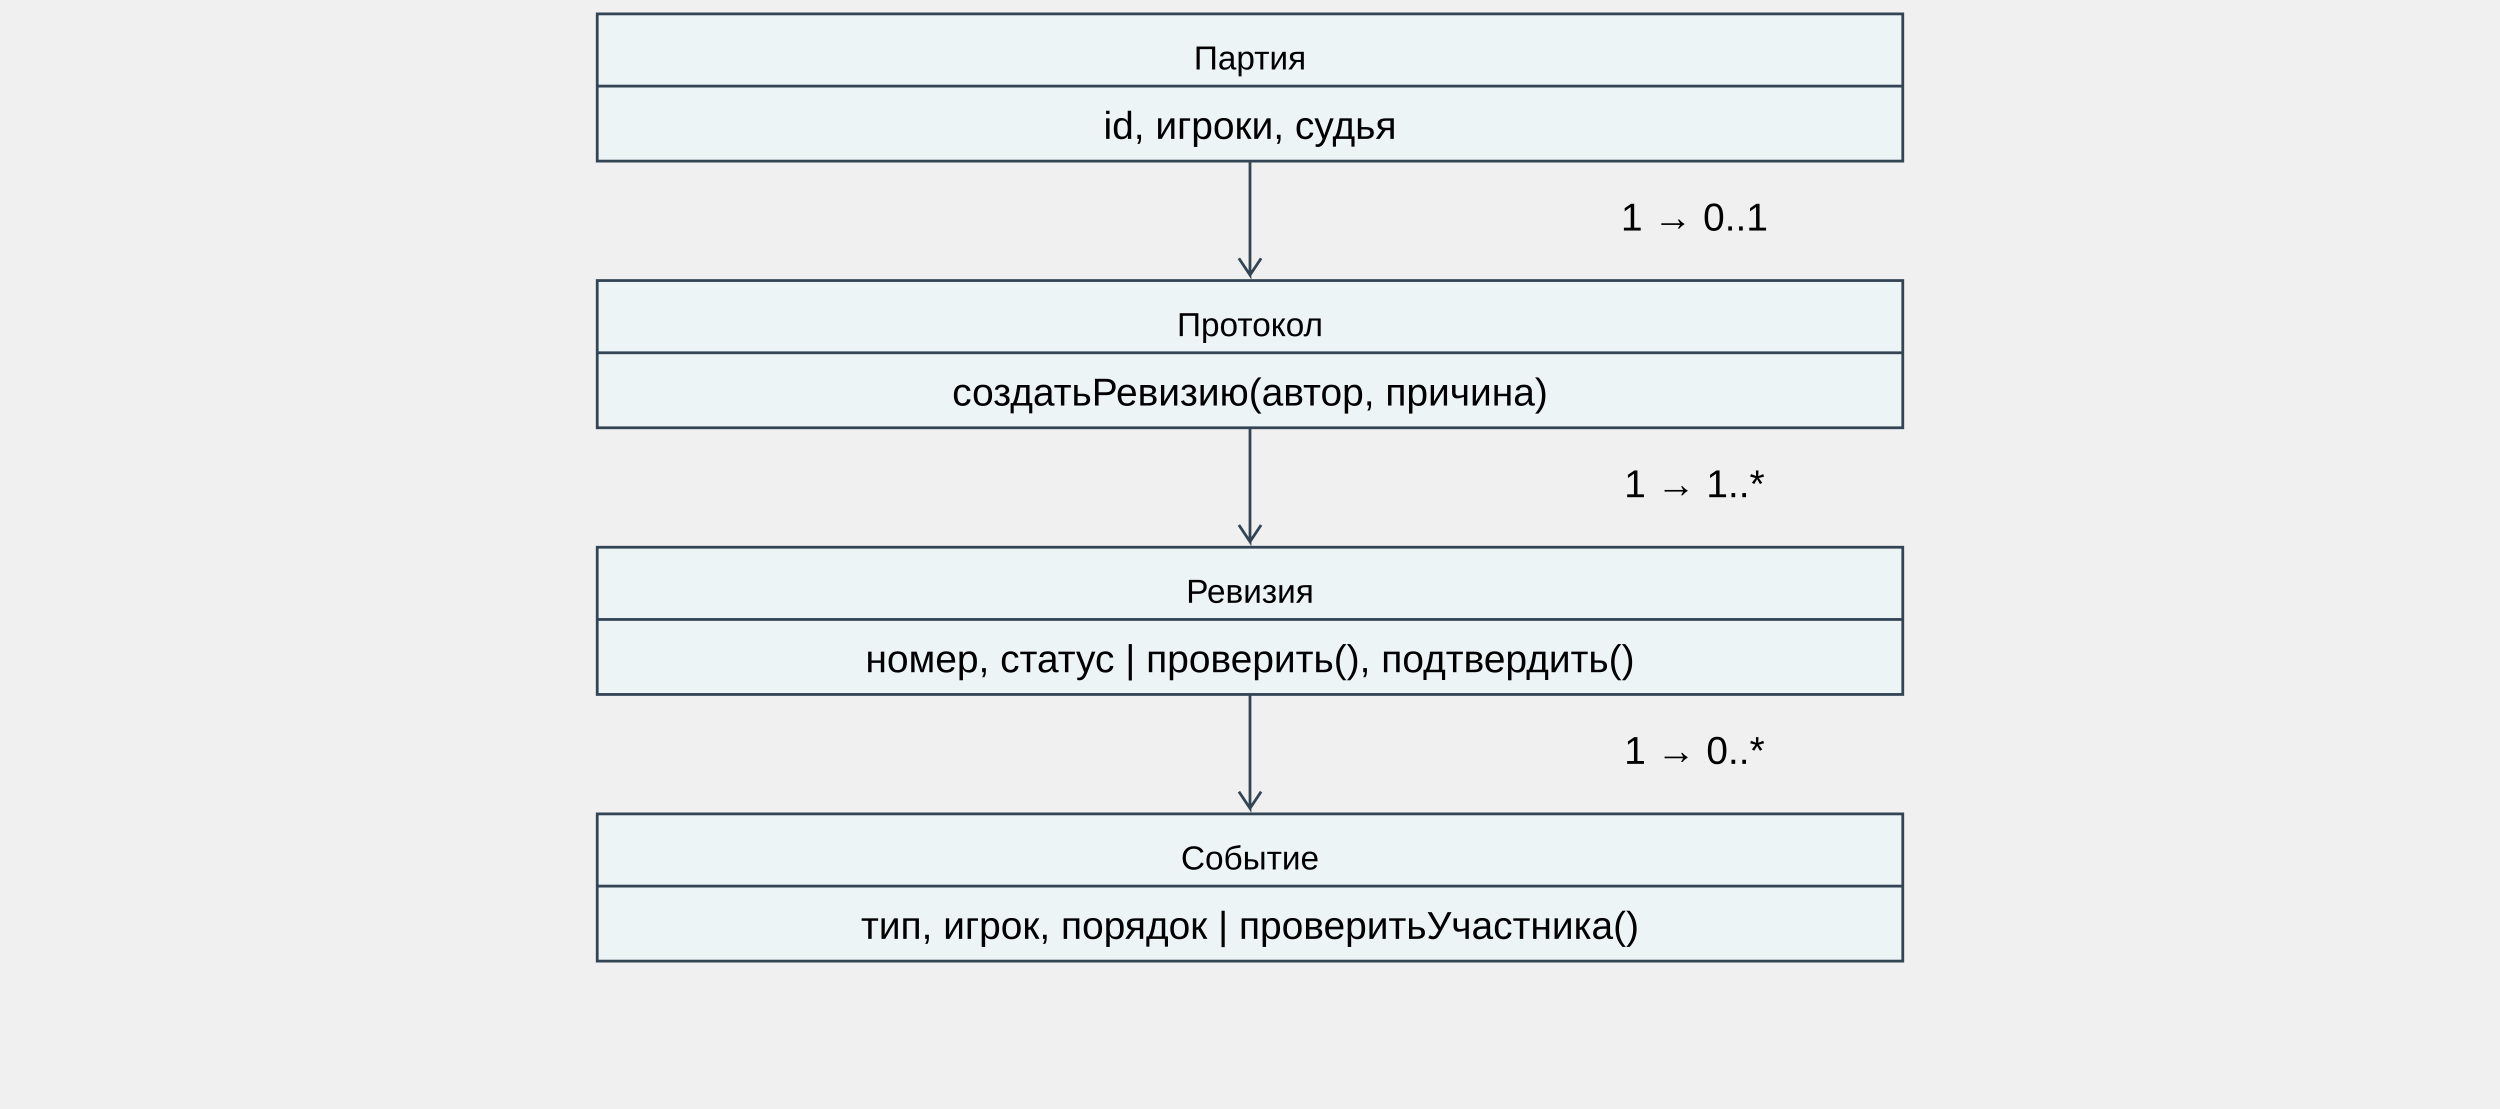
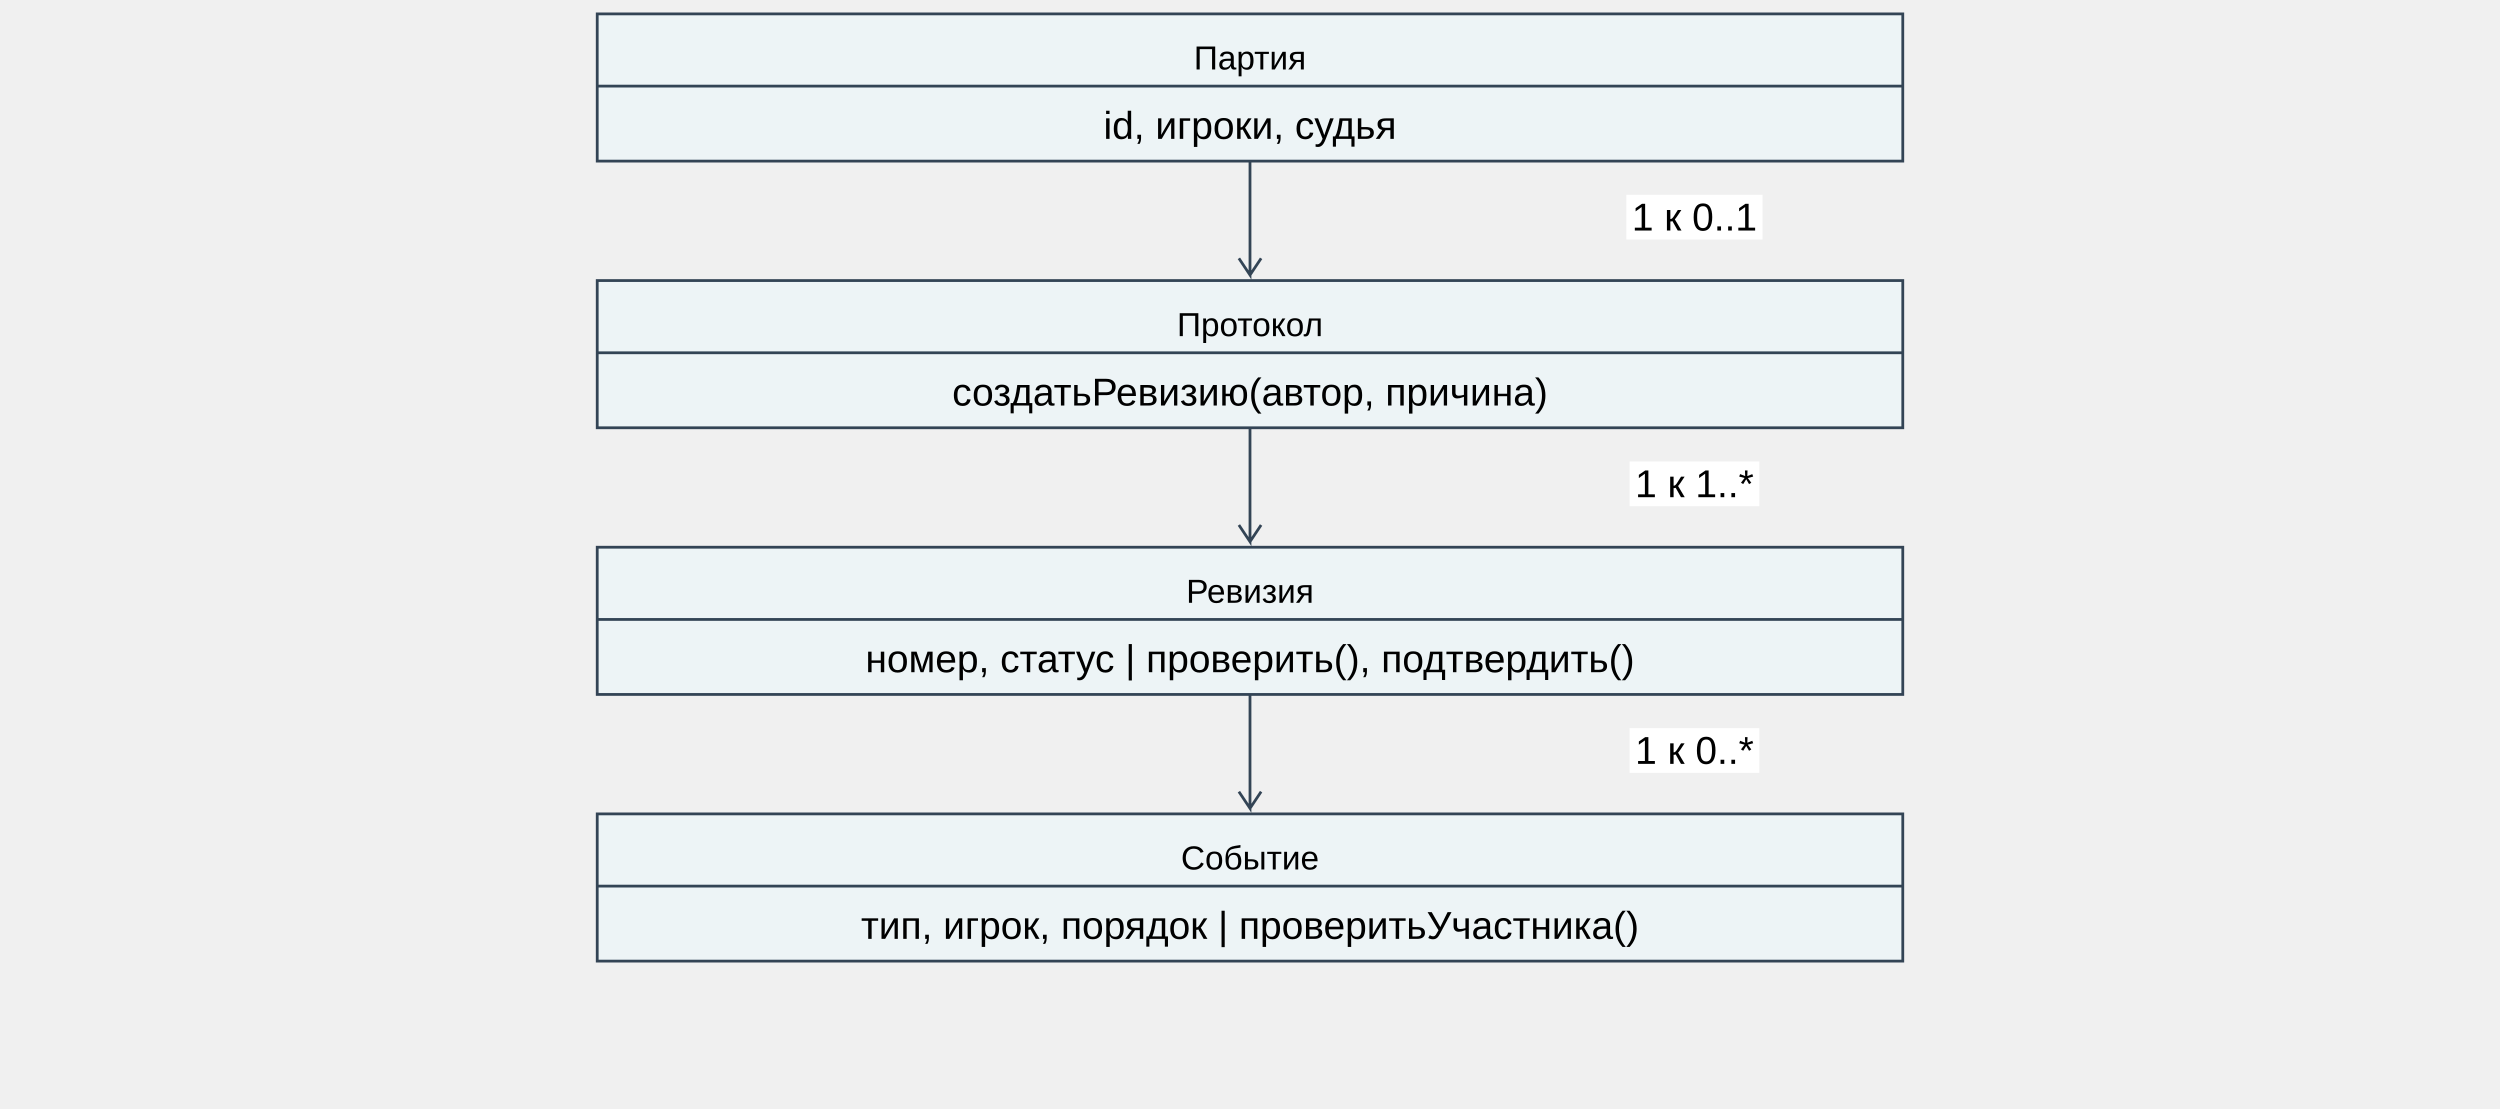
<svg xmlns="http://www.w3.org/2000/svg" viewBox="0 0 900 399" font-family="Arial" text-anchor="middle">
  <rect x="215" y="5" width="470" height="53" fill="#edf4f6" stroke="#345" />
-   <text x="450" y="25">Партия</text>
  <path d="M215 31h470" stroke="#345" />
-   <text x="450" y="50" font-size="14">id, игроки, судья</text>
  <path d="M450 58v41l-4 -6m4 6l4 -6" stroke="#345" fill="none" />
-   <text x="610" y="83" font-size="14">1 → 0..1</text>
  <rect x="215" y="101" width="470" height="53" fill="#edf4f6" stroke="#345" />
-   <text x="450" y="121">Протокол</text>
  <path d="M215 127h470" stroke="#345" />
-   <text x="450" y="146" font-size="14">создатьРевизию(автор, причина)</text>
  <path d="M450 154v41l-4 -6m4 6l4 -6" stroke="#345" fill="none" />
-   <text x="610" y="179" font-size="14">1 → 1..*</text>
  <rect x="215" y="197" width="470" height="53" fill="#edf4f6" stroke="#345" />
-   <text x="450" y="217">Ревизия</text>
  <path d="M215 223h470" stroke="#345" />
-   <text x="450" y="242" font-size="14">номер, статус | проверить(), подтвердить()</text>
  <path d="M450 250v41l-4 -6m4 6l4 -6" stroke="#345" fill="none" />
-   <text x="610" y="275" font-size="14">1 → 0..*</text>
  <rect x="215" y="293" width="470" height="53" fill="#edf4f6" stroke="#345" />
-   <text x="450" y="313">Событие</text>
  <path d="M215 319h470" stroke="#345" />
-   <text x="450" y="338" font-size="14">тип, игрок, порядок | проверитьУчастника()</text>
+   <text x="450.0" y="25">Партия</text>
+   <text x="450.0" y="50" font-size="14">id, игроки, судья</text>
+   <rect x="585.479" y="70.12" width="49.042" height="16.1" fill="#ffffff" stroke="none" />
+   <text x="610.0" y="83" font-size="14">1 к 0..1</text>
+   <text x="450.0" y="121">Протокол</text>
+   <text x="450.0" y="146" font-size="14">создатьРевизию(автор, причина)</text>
+   <rect x="586.648" y="166.12" width="46.704" height="16.1" fill="#ffffff" stroke="none" />
+   <text x="610.0" y="179" font-size="14">1 к 1..*</text>
+   <text x="450.0" y="217">Ревизия</text>
+   <text x="450.0" y="242" font-size="14">номер, статус | проверить(), подтвердить()</text>
+   <rect x="586.648" y="262.12" width="46.704" height="16.1" fill="#ffffff" stroke="none" />
+   <text x="610.0" y="275" font-size="14">1 к 0..*</text>
+   <text x="450.0" y="313">Событие</text>
+   <text x="450.0" y="338" font-size="14">тип, игрок, порядок | проверитьУчастника()</text>
</svg>
